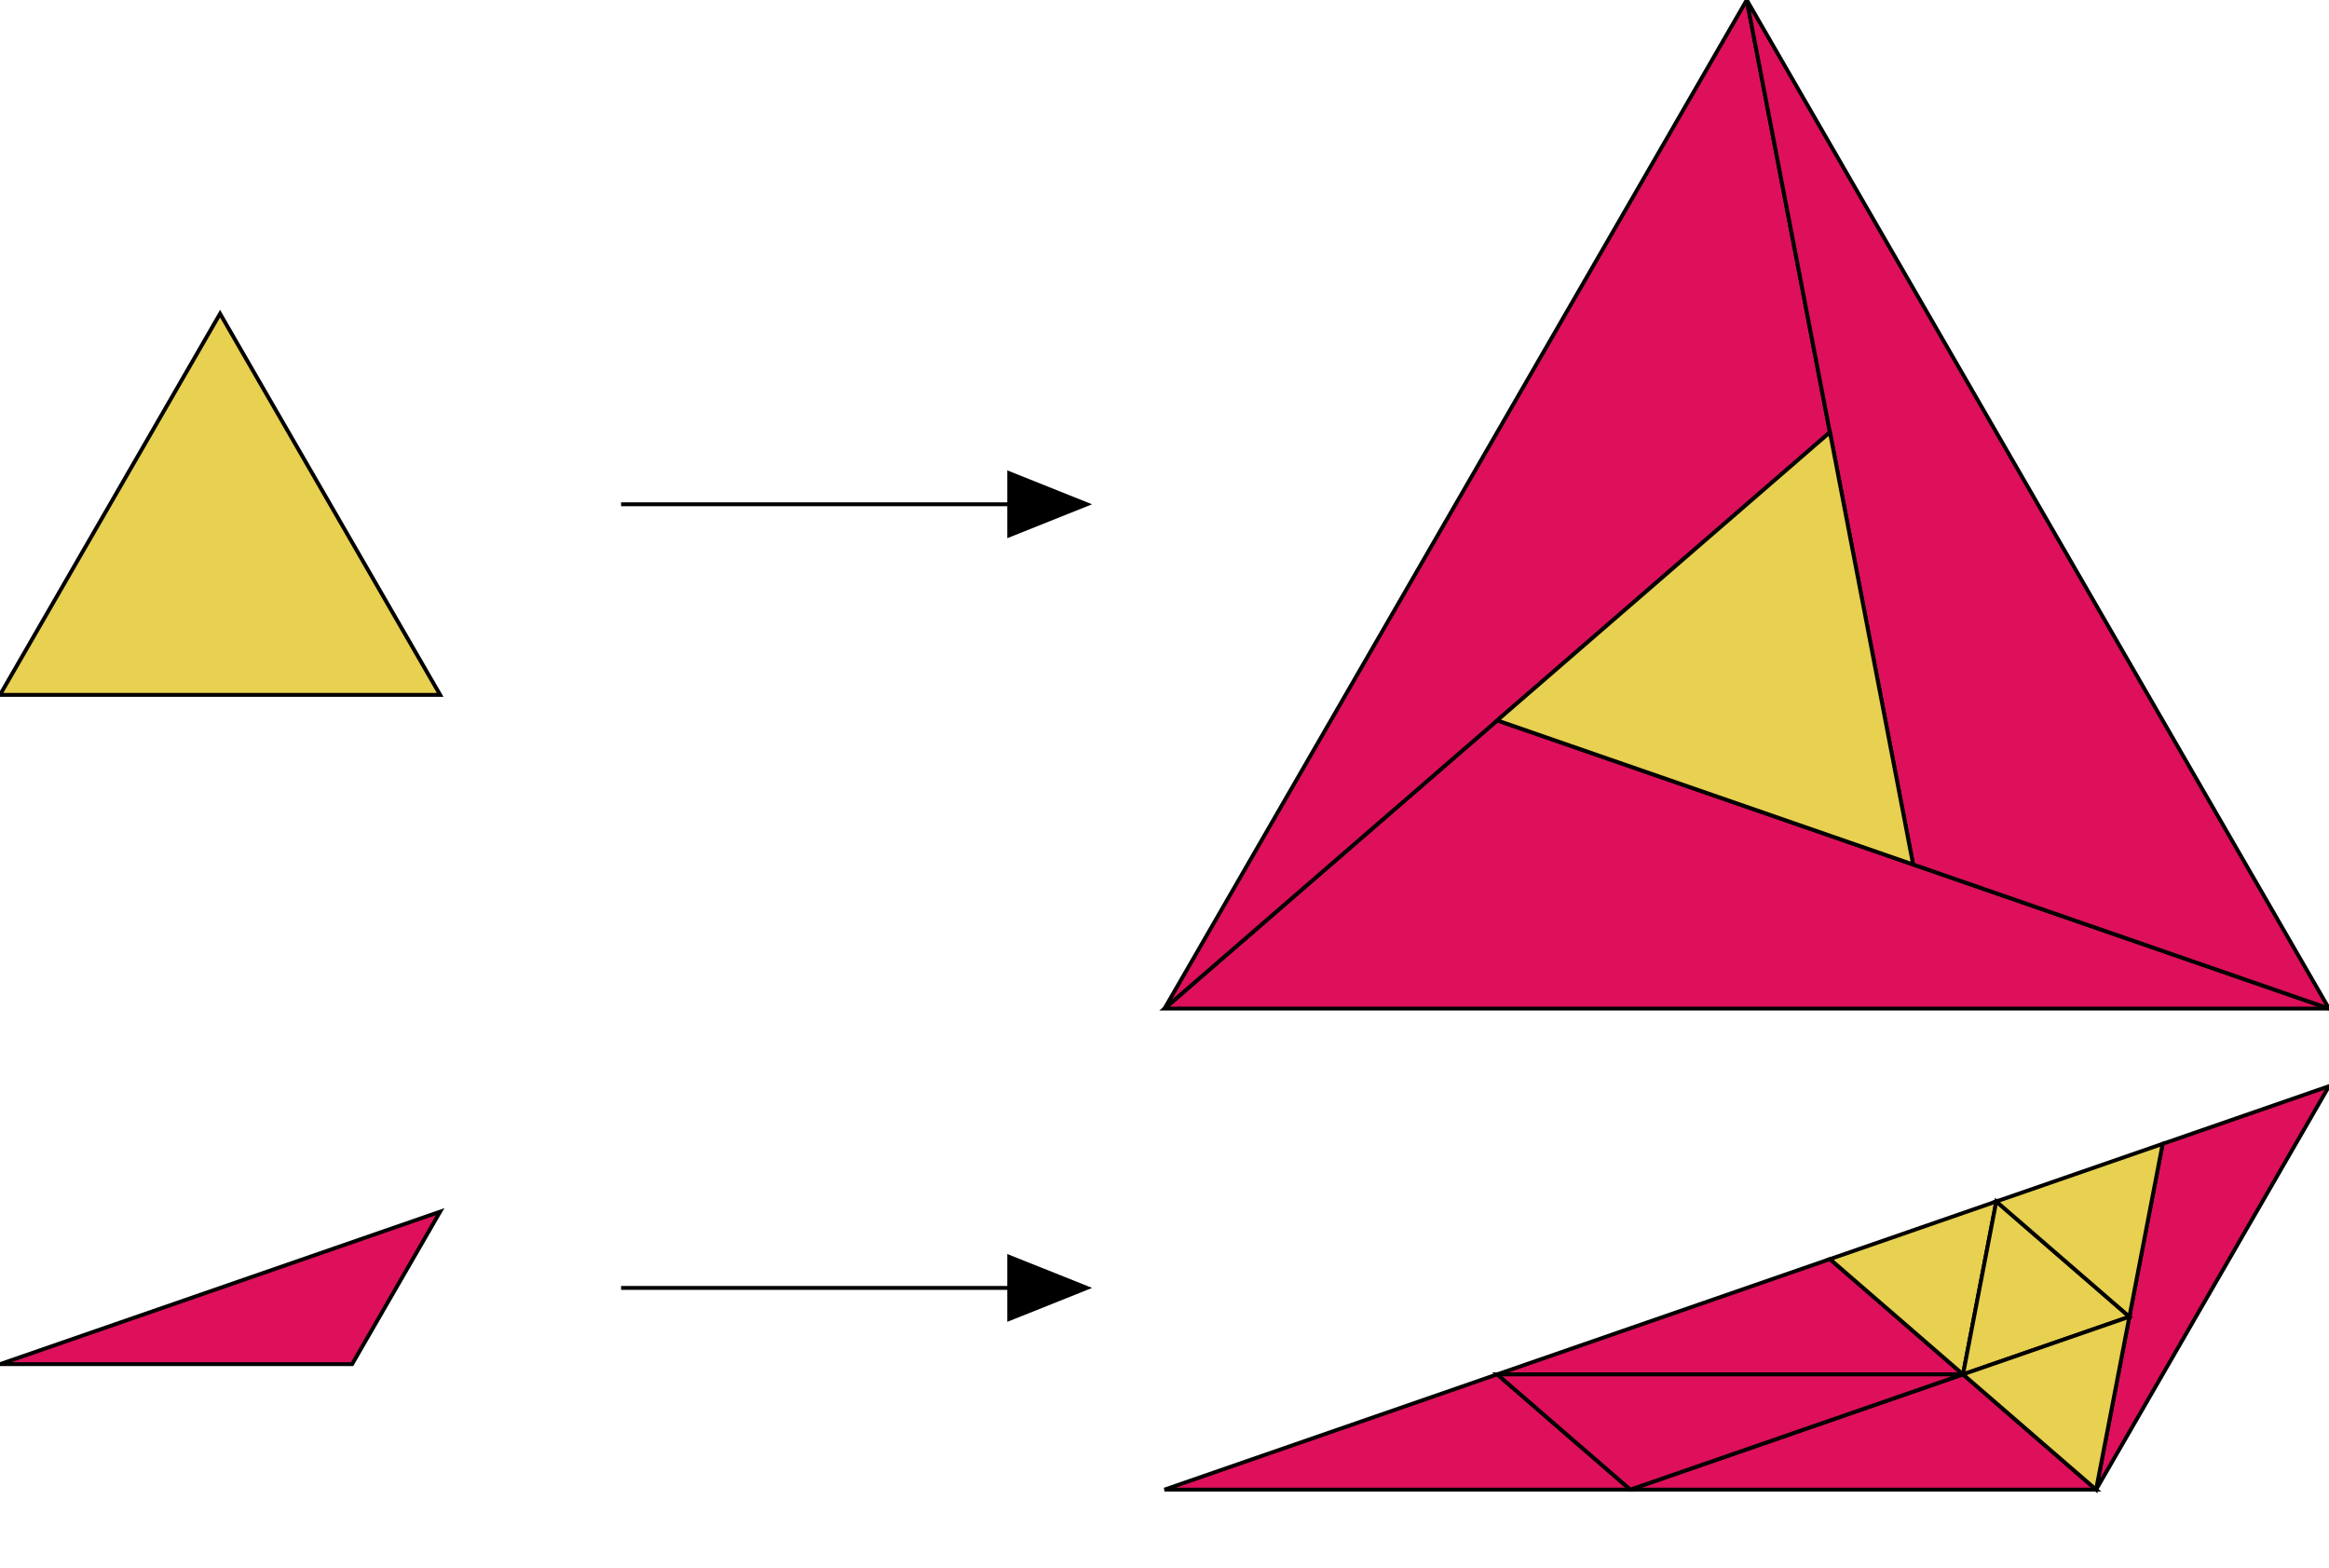
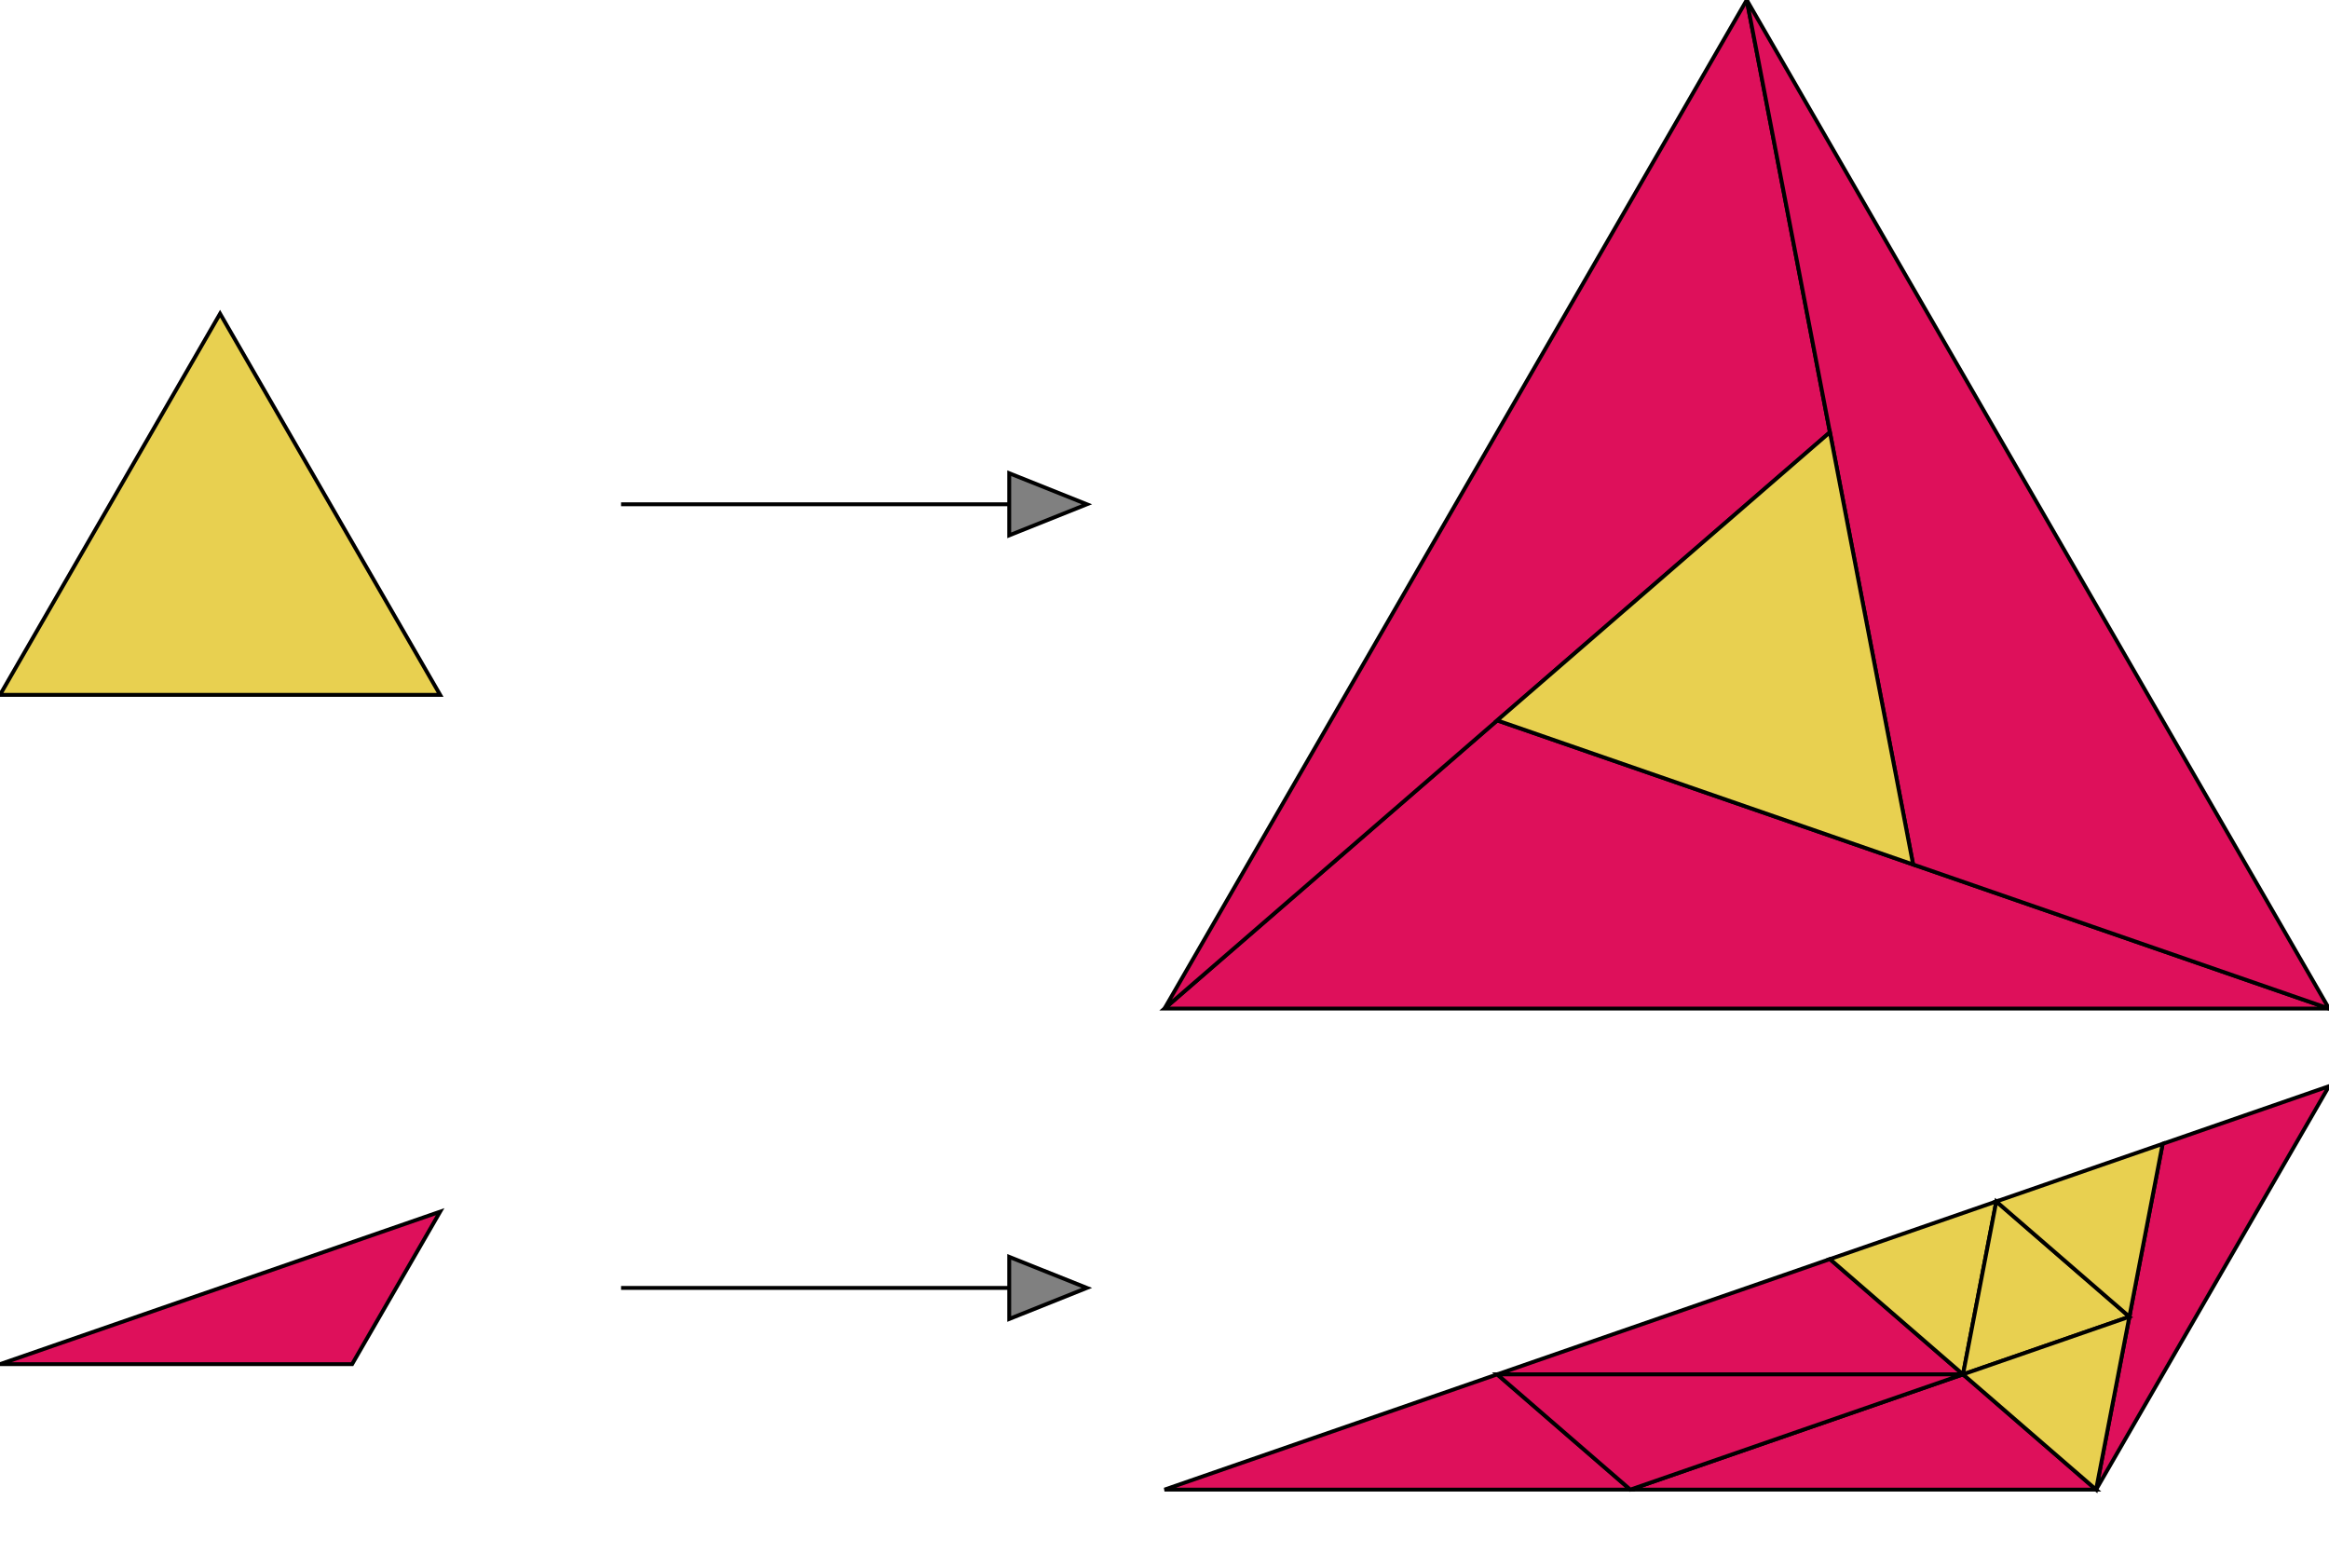
<svg xmlns="http://www.w3.org/2000/svg" baseProfile="full" height="201.865" version="1.1" width="300">
  <defs>
    <style type="text/css">
* {
  stroke: black;
  stroke-width: 0.5px;
}
#T1 {
  fill: #E8D050;
}
#T2 {
  fill: #DE105B;
}
</style>
  </defs>
-   <polyline points="80,64.952 130,64.952" stroke="black" stroke-width="2" />
-   <polygon fill="black" points="130,64.952 130,68.952 140,64.952 130,60.952" />
-   <polyline points="80,165.885 130,165.885" stroke="black" stroke-width="2" />
-   <polygon fill="black" points="130,165.885 130,169.885 140,165.885 130,161.885" />
+   <polyline points="80,64.952 130,64.952" stroke="grey" stroke-width="2" />
+   <polygon fill="grey" points="130,64.952 130,68.952 140,64.952 130,60.952" stroke-width="0" />
+   <polyline points="80,165.885 130,165.885" stroke="grey" stroke-width="2" />
+   <polygon fill="grey" points="130,165.885 130,169.885 140,165.885 130,161.885" stroke-width="0" />
  <g id="T2">
    <polygon points="300.0,129.904 192.857,92.788 150.0,129.904" />
    <polygon points="150.0,129.904 235.714,55.673 225.0,-5.684341886080802e-14" />
    <polygon points="225.0,0.0 246.429,111.346 300.0,129.904" />
    <polygon points="150.0,191.865 192.857,177.019 210.0,191.865" />
    <polygon points="192.857,177.019 235.714,162.173 252.857,177.019" />
    <polygon points="210.0,191.865 252.857,177.019 270.0,191.865" />
    <polygon points="252.857,177.019 210.0,191.865 192.857,177.019" />
    <polygon points="270.0,191.865 278.571,147.327 300.0,139.904" />
    <polygon points="0.0,175.704 45.356,175.704 56.695,156.065" />
  </g>
  <g id="T1">
    <polygon points="192.857,92.788 235.714,55.673 246.429,111.346" />
    <polygon points="0.0,89.501 28.347,40.402 56.695,89.501" />
    <polygon points="252.857,177.019 235.714,162.173 257.143,154.75" />
    <polygon points="257.143,154.75 274.286,169.596 252.857,177.019" />
    <polygon points="274.286,169.596 257.143,154.75 278.571,147.327" />
    <polygon points="270.0,191.865 252.857,177.019 274.286,169.596" />
  </g>
</svg>
